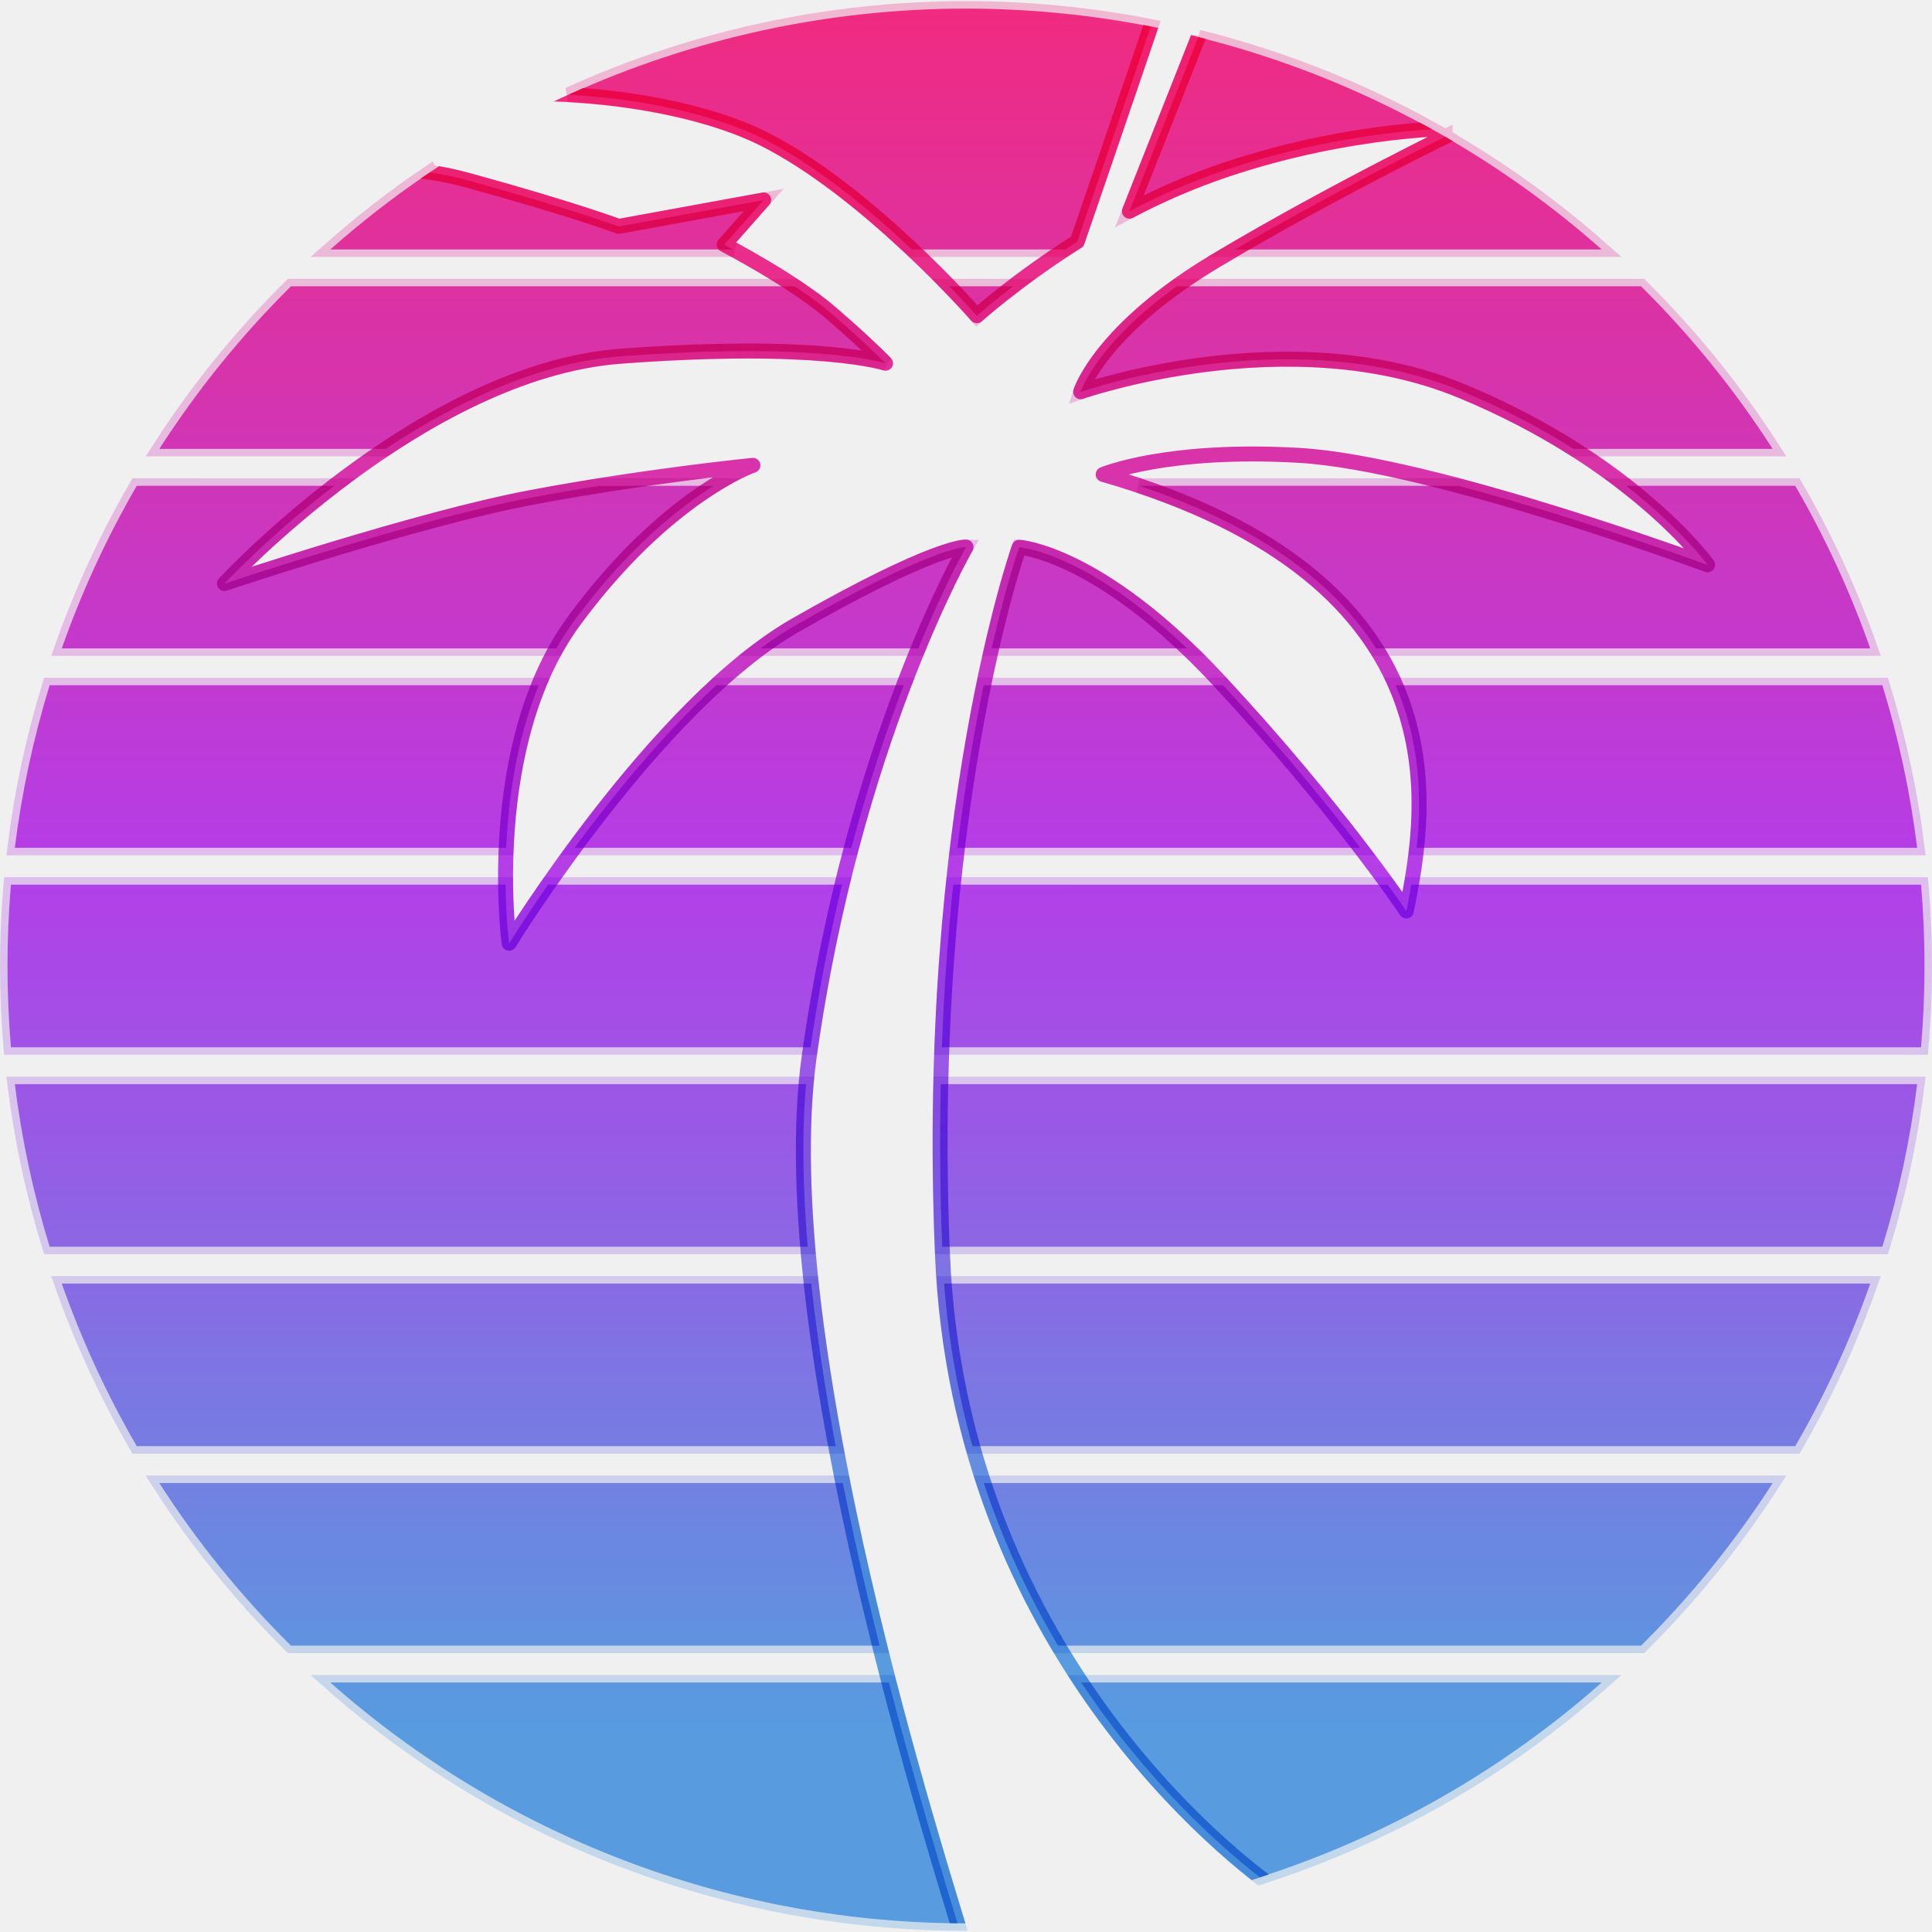
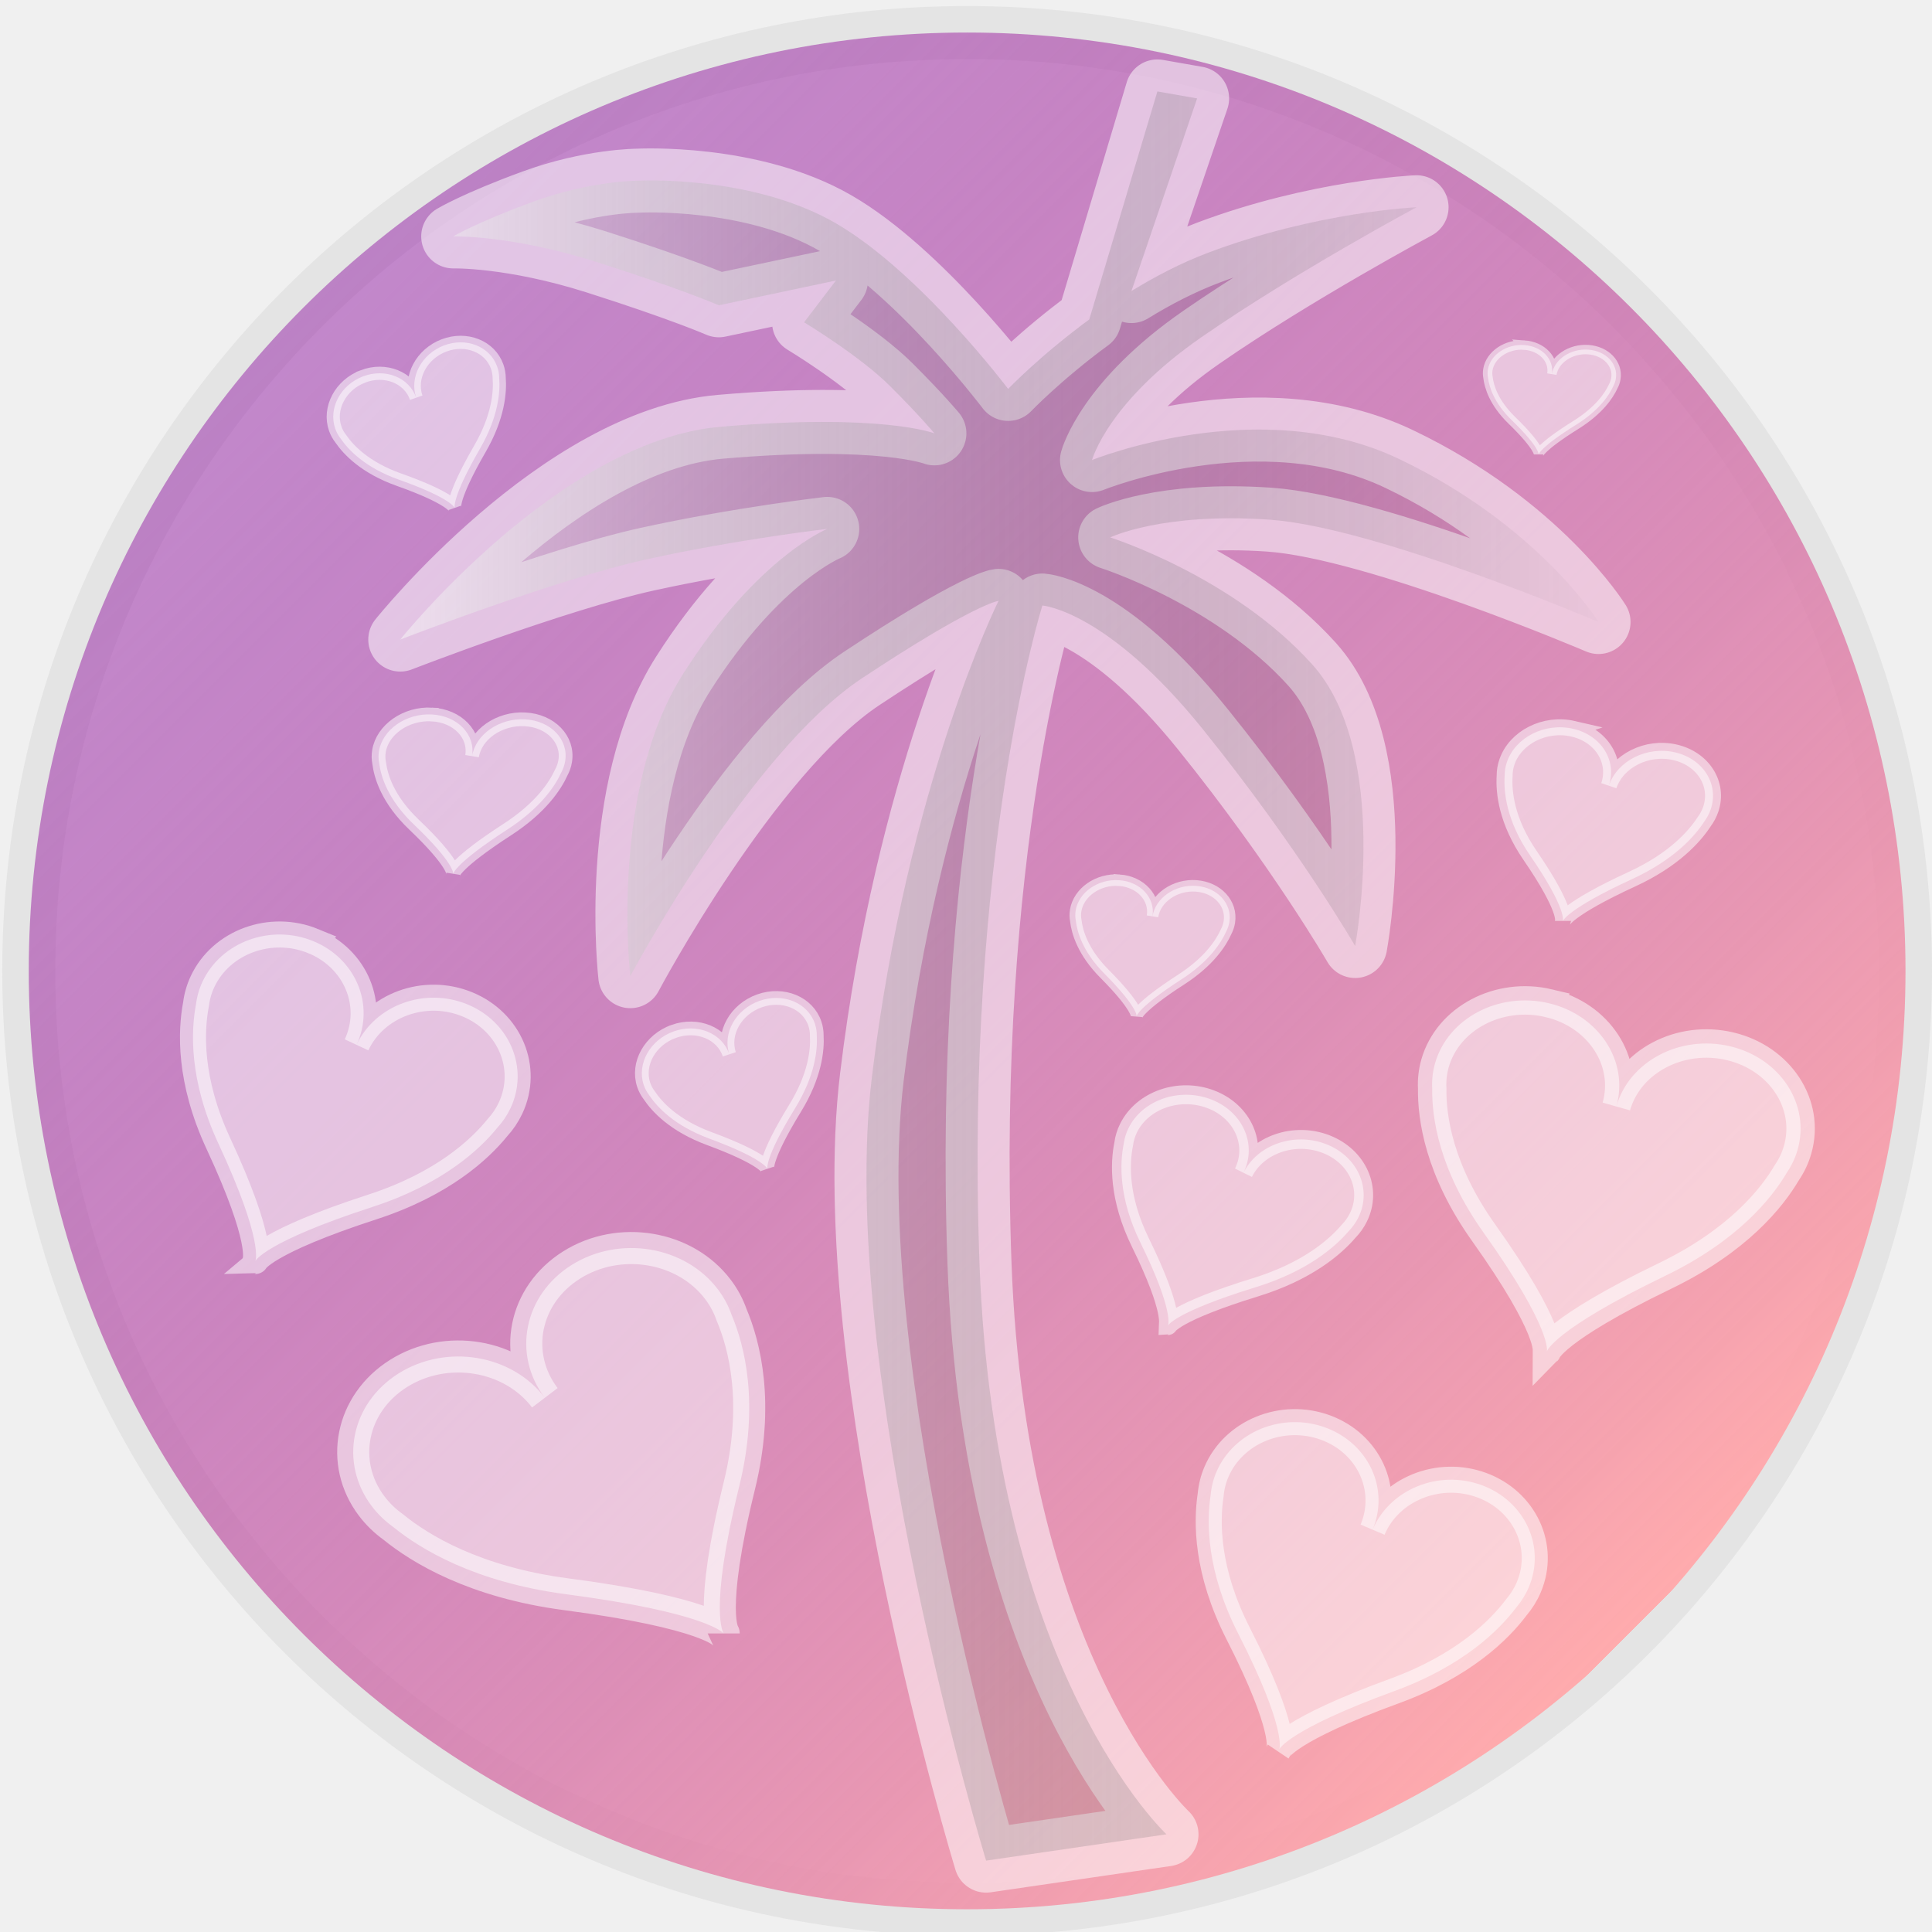
- <svg xmlns="http://www.w3.org/2000/svg" xmlns:xlink="http://www.w3.org/1999/xlink" width="512" height="512" fill="none" viewBox="0 0 512 512" version="1.1" id="svg7">
+ <svg xmlns="http://www.w3.org/2000/svg" xmlns:xlink="http://www.w3.org/1999/xlink" width="512" height="512" fill="none" viewBox="0 0 512 512" version="1.1" id="svg7" xml:space="preserve">
  <defs id="defs7">
+     <linearGradient id="swatch14">
+       <stop style="stop-color:#66003b;stop-opacity:1;" offset="0" id="stop14" />
+     </linearGradient>
    <linearGradient id="linearGradient1">
-       <stop style="stop-color:#ff2e88;stop-opacity:0.5;" offset="0" id="stop3" />
-       <stop style="stop-color:#bf42f6;stop-opacity:0.5;" offset="0.446" id="stop4" />
-       <stop style="stop-color:#5da5ed;stop-opacity:0.5;" offset="0.901" id="stop2" />
+       <stop style="stop-color:#ffffff;stop-opacity:0.51;" offset="0" id="stop1" />
+       <stop style="stop-color:#000000;stop-opacity:0;" offset="1" id="stop2" />
    </linearGradient>
-     <linearGradient id="linearGradient138">
-       <stop style="stop-color:#ff2e88;stop-opacity:1;" offset="0" id="stop152" />
-       <stop style="stop-color:#bf42f6;stop-opacity:1;" offset="0.45" id="stop137" />
-       <stop style="stop-color:#5da5ed;stop-opacity:1;" offset="0.898" id="stop138" />
+     <linearGradient id="linearGradient11">
+       <stop style="stop-color:#9523a7;stop-opacity:0.51;" offset="0" id="stop11" />
+       <stop style="stop-color:#ffabad;stop-opacity:1;" offset="0.999" id="stop20" />
+       <stop style="stop-color:#ffffff;stop-opacity:0;" offset="0.999" id="stop12" />
    </linearGradient>
-     <linearGradient id="swatch37">
-       <stop style="stop-color:#ffffff;stop-opacity:1;" offset="0" id="stop37" />
-     </linearGradient>
-     <linearGradient id="swatch28">
-       <stop style="stop-color:#252525;stop-opacity:1;" offset="0" id="stop28" />
-     </linearGradient>
-     <linearGradient id="swatch27">
-       <stop style="stop-color:#000000;stop-opacity:1;" offset="0" id="stop27" />
-     </linearGradient>
-     <linearGradient id="swatch15">
-       <stop style="stop-color:#ffffff;stop-opacity:1;" offset="0" id="stop16" />
-     </linearGradient>
-     <linearGradient id="linearGradient14">
-       <stop style="stop-color:#ffffff;stop-opacity:1;" offset="0" id="stop14" />
-       <stop style="stop-color:#ffffff;stop-opacity:0;" offset="1" id="stop15" />
-     </linearGradient>
-     <linearGradient id="swatch9">
-       <stop style="stop-color:#ffffff;stop-opacity:1;" offset="0" id="stop10" />
-     </linearGradient>
-     <linearGradient id="swatch8">
-       <stop style="stop-color:#ffffff;stop-opacity:1;" offset="0" id="stop9" />
-     </linearGradient>
-     <rect x="22.627" y="402.768" width="521.34" height="248.949" id="rect24" />
-     <linearGradient id="linearGradient11">
-       <stop style="stop-color:#ff2e88;stop-opacity:1;" offset="0" id="stop11" />
-       <stop style="stop-color:#bf42f6;stop-opacity:1;" offset="0.45" id="stop154" />
-       <stop style="stop-color:#5da5ed;stop-opacity:1;" offset="0.898" id="stop12" />
-     </linearGradient>
-     <linearGradient xlink:href="#linearGradient138" id="linearGradient6" gradientUnits="userSpaceOnUse" gradientTransform="matrix(1.118028,0,0,1.116699,-46.31472,-42.38867)" x1="270.4" y1="40" x2="270.4" y2="494.4" spreadMethod="pad" />
-     <clipPath clipPathUnits="userSpaceOnUse" id="clipPath18">
-       <circle style="opacity:1;mix-blend-mode:normal;fill:none;fill-opacity:1;fill-rule:nonzero;stroke:none;stroke-width:10.838;stroke-opacity:0.566;paint-order:stroke fill markers" id="circle18" cx="-246.832" cy="246.834" r="191.9" />
-     </clipPath>
-     <clipPath clipPathUnits="userSpaceOnUse" id="clipPath22">
-       <circle style="opacity:1;mix-blend-mode:normal;fill:none;fill-opacity:1;fill-rule:nonzero;stroke:none;stroke-width:10.838;stroke-opacity:0.566;paint-order:stroke fill markers" id="circle22" cx="256" cy="256" r="191.9" />
-     </clipPath>
-     <linearGradient xlink:href="#linearGradient11" id="linearGradient27" gradientUnits="userSpaceOnUse" gradientTransform="translate(-6.9401139e-5,-2.867863)" x1="256" y1="102.947" x2="256" y2="409.053" />
-     <clipPath clipPathUnits="userSpaceOnUse" id="clipPath128">
-       <circle style="fill:none;fill-opacity:1;stroke:#03ffff;stroke-width:0;stroke-dasharray:none;stroke-opacity:1" id="circle128" cx="256" cy="256" r="192" />
-     </clipPath>
-     <linearGradient xlink:href="#linearGradient1" id="linearGradient2" x1="256" y1="64" x2="256" y2="448" gradientUnits="userSpaceOnUse" gradientTransform="matrix(1.322997,0,0,1.3214,-82.68734,-82.29033)" />
+     <linearGradient xlink:href="#linearGradient11" id="linearGradient12" x1="109.745" y1="106.545" x2="431.055" y2="427.855" gradientUnits="userSpaceOnUse" spreadMethod="reflect" gradientTransform="matrix(1.094532,0,0,1.094532,-39.66152,-35.15906)" />
+     <linearGradient xlink:href="#linearGradient1" id="linearGradient2" x1="125.402" y1="271.834" x2="431.024" y2="271.834" gradientUnits="userSpaceOnUse" gradientTransform="matrix(1.096424,0,0,1.025321,-40.18797,-20.06002)" />
+     <filter style="color-interpolation-filters:sRGB" id="filter11" x="-0.019" y="-0.055" width="1.038" height="1.109">
+       <feGaussianBlur in="SourceGraphic" stdDeviation="0.383" result="result3" id="feGaussianBlur9" />
+       <feComponentTransfer result="result1" in="result3" id="feComponentTransfer9">
+         <feFuncR type="discrete" tableValues="0 0.1 0.2 0.3 0.4 0.5 0.6 0.7 0.8 0.9 1" id="feFuncR9" />
+         <feFuncG type="discrete" tableValues="0 0.1 0.2 0.3 0.4 0.5 0.6 0.7 0.8 0.9 1" id="feFuncG9" />
+         <feFuncB type="discrete" tableValues="0 0.1 0.2 0.3 0.4 0.5 0.6 0.7 0.8 0.9 1" id="feFuncB9" />
+       </feComponentTransfer>
+       <feGaussianBlur result="result5" stdDeviation="0.01" id="feGaussianBlur10" />
+       <feBlend in2="result5" result="result6" mode="lighten" in="result5" id="feBlend10" />
+       <feColorMatrix in="result6" type="luminanceToAlpha" result="result2" id="feColorMatrix10" />
+       <feSpecularLighting surfaceScale="5" result="result9" specularExponent="20" in="result2" specularConstant="1" id="feSpecularLighting10">
+         <feDistantLight azimuth="180" elevation="90" id="feDistantLight10" />
+       </feSpecularLighting>
+       <feComposite in2="result6" operator="arithmetic" in="result9" k1="0.4" k3="0.7" result="result3" id="feComposite10" k2="0" k4="0" />
+       <feBlend in2="result1" in="result3" mode="normal" result="result8" id="feBlend11" />
+       <feComposite in2="SourceGraphic" in="result8" operator="in" result="result7" id="feComposite11" />
+     </filter>
  </defs>
-   <path id="path8-7" style="display:inline;mix-blend-mode:multiply;fill:url(#linearGradient6);fill-opacity:1;fill-rule:nonzero;stroke:url(#linearGradient2);stroke-width:3.967;stroke-dasharray:none;stroke-opacity:0.566;paint-order:stroke fill markers" d="M 256,2.279 A 254.016,253.714 0 0 0 150.685,25.115 c 19.544,1.071 38.747,5.25 51.568,11.648 14.144,7.057 28.638,19.186 39.421,29.348 h 40.61 c 1.038,-0.681 2.103,-1.369 3.194,-2.06 5.456,-15.785 14.792,-43.183 19.496,-57.01 A 254.016,253.714 0 0 0 256,2.279 Z m 61.571,7.567 -18.261,46.154 c 7.797,-4.139 16.357,-7.874 25.207,-10.871 23.123,-7.828 43.969,-10.171 54.941,-10.868 A 254.016,253.714 0 0 0 317.571,9.847 Z m 65.393,26.4 c -9.683,4.807 -33.055,16.642 -55.682,29.864 H 424.468 A 254.016,253.714 0 0 0 382.964,36.247 Z M 113.907,45.69 A 254.016,253.714 0 0 0 87.532,66.11 H 194.274 c -1.474,-0.802 -2.351,-1.259 -2.351,-1.259 l 10.45,-11.833 -38.406,7.012 c 0,1e-5 -12.215,-4.603 -40.173,-12.272 -3.453,-0.947 -6.753,-1.618 -9.886,-2.067 z m -36.804,30.186 a 254.016,253.714 0 0 0 -34.884,43.091 h 59.977 c 18.115,-12.041 40.143,-22.882 62.313,-24.534 52.93,-3.944 70.165,1.863 70.165,1.863 0,0 -4.612,-4.821 -14.519,-13.367 -2.724,-2.349 -6.084,-4.774 -9.525,-7.054 z m 174.473,0 c 4.573,4.719 7.297,7.836 7.297,7.836 0,0 3.535,-3.185 9.625,-7.836 z m 60.276,0 c -21.566,15.453 -25.47,27.98 -25.47,27.98 0,0 54.833,-19.216 100.705,-0.312 11.64,4.797 21.585,10.132 29.948,15.424 h 52.744 A 254.016,253.714 0 0 0 434.897,75.877 Z M 36.251,128.734 A 254.016,253.714 0 0 0 16.372,171.825 H 147.455 c 1.457,-2.582 3.065,-5.086 4.84,-7.49 14.237,-19.283 27.921,-30.009 36.86,-35.601 h -30.253 c -5.873,0.935 -12.049,1.991 -18.282,3.169 -30.129,5.697 -81.158,22.789 -81.158,22.789 0,0 11.471,-12.392 29.114,-25.959 z m 265.63,0 c 33.487,11.243 52.428,26.784 62.775,43.091 h 130.972 a 254.016,253.714 0 0 0 -19.879,-43.091 h -44.811 c 14.852,11.586 21.599,20.985 21.599,20.985 0,0 -33.523,-12.371 -66.065,-20.985 z m -45.966,16.27 c -1.004,0.011 -10.127,0.72 -44.99,20.647 -3.121,1.784 -6.254,3.862 -9.375,6.174 h 41.819 c 7.172,-17.348 12.641,-26.821 12.641,-26.821 0,0 -0.029,-7.1e-4 -0.096,0 z m 14.181,0.046 c 0,0 -3.312,9.328 -7.305,26.774 h 51.786 C 287.658,146.142 270.096,145.05 270.096,145.05 Z M 13.152,181.591 A 254.016,253.714 0 0 0 3.928,224.682 H 134.145 c 0.562,-12.724 2.678,-28.502 8.615,-43.091 z m 176.662,0 c -14.271,13.106 -27.607,29.588 -37.561,43.091 h 73.372 c 4.47,-16.791 9.351,-31.264 13.866,-43.091 z m 70.858,0 c -2.414,11.764 -4.903,26.207 -6.948,43.091 H 360.483 c -8.321,-10.889 -20.67,-26.17 -36.351,-43.091 z m 109.173,0 c 6.636,15.241 6.924,30.537 5.579,43.091 h 132.649 a 254.016,253.714 0 0 0 -9.225,-43.091 z M 2.902,234.448 A 254.016,253.714 0 0 0 1.984,255.993 254.016,253.714 0 0 0 2.902,277.539 h 211.899 c 2.258,-15.526 5.143,-29.934 8.338,-43.091 h -77.886 c -6.464,9.276 -10.331,15.565 -10.331,15.565 0,0 -0.826,-6.149 -0.935,-15.565 z m 249.721,0 c -1.369,13.097 -2.446,27.492 -3.021,43.091 h 259.496 a 254.016,253.714 0 0 0 0.917,-21.545 254.016,253.714 0 0 0 -0.917,-21.545 H 374.026 c -0.445,2.547 -0.909,4.898 -1.328,7.018 0,0 -1.697,-2.538 -4.941,-7.018 z M 3.928,287.305 a 254.016,253.714 0 0 0 9.225,43.091 H 214.044 c -1.292,-15.407 -1.575,-30.044 -0.419,-43.091 z m 245.385,0 c -0.304,13.543 -0.22,27.926 0.37,43.091 h 249.165 a 254.016,253.714 0 0 0 9.225,-43.091 z M 16.37,340.162 a 254.016,253.714 0 0 0 19.879,43.091 H 221.468 c -2.698,-14.452 -4.961,-29.013 -6.483,-43.091 z m 233.842,0 c 1.159,15.478 3.813,29.84 7.517,43.091 h 218.023 a 254.016,253.714 0 0 0 19.879,-43.091 z M 42.217,393.019 a 254.016,253.714 0 0 0 34.884,43.091 H 233.096 c -3.409,-13.673 -6.768,-28.253 -9.739,-43.091 z m 218.491,0 c 5.35,16.159 12.22,30.52 19.687,43.091 h 154.504 a 254.016,253.714 0 0 0 34.884,-43.091 z M 87.53,445.876 a 254.016,253.714 0 0 0 166.23,63.821 c -3.678,-12.082 -10.855,-35.498 -18.181,-63.821 z m 199.01,0 c 17.589,26.438 36.993,43.606 47.336,51.613 a 254.016,253.714 0 0 0 90.594,-51.613 z" />
-   <path id="path27" style="display:inline;mix-blend-mode:multiply;fill:none;fill-opacity:1;fill-rule:evenodd;stroke:url(#linearGradient27);stroke-width:3;stroke-linejoin:round;stroke-dasharray:none;stroke-dashoffset:0;stroke-opacity:1;paint-order:stroke fill markers" d="m 318.98,441.738 c -9.875,-6.74 -64.391,-49.027 -67.69,-127.82 -3.693,-88.219 15.365,-141.91 15.365,-141.91 0,0 16.004,0.995 39.803,26.532 23.799,25.538 37.75,46.431 37.75,46.431 3.913,-19.8 12.846,-66.324 -60.729,-87.555 0,0 12.823,-5.389 39.392,-3.814 26.569,1.576 81.682,21.938 81.682,21.938 0,0 -14.798,-20.638 -49.471,-34.943 -34.673,-14.305 -76.118,0.236 -76.118,0.236 0,0 3.87,-12.431 27.227,-26.385 23.357,-13.954 49.274,-26.502 49.274,-26.502 0,0 -21.979,-0.265 -47.677,8.445 -6.689,2.268 -13.159,5.094 -19.052,8.227 l 16.058,-40.634 -4.462,-1.891 -5.13,-0.96 c 0,0 -11.241,33.124 -16.921,49.577 -12.131,7.685 -20.11,14.877 -20.11,14.877 0,0 -21.906,-25.092 -42.797,-35.528 -26.034,-13.005 -86.882,-13.904 -94.004,10.401 0,0 13.568,-7.885 34.7,-2.081 21.132,5.804 30.364,9.287 30.364,9.287 l 29.03,-5.307 -7.898,8.955 c 0,0 13.85,7.213 21.338,13.681 7.489,6.467 10.976,10.115 10.976,10.115 0,0 -13.027,-4.394 -53.035,-1.409 -40.008,2.985 -79.4,45.602 -79.4,45.602 0,0 38.57,-12.935 61.344,-17.247 22.774,-4.311 44.522,-6.468 44.522,-6.468 0,0 -17.233,5.97 -35.698,31.009 -18.465,25.04 -13.131,64.839 -13.131,64.839 0,0 29.339,-47.758 57.447,-63.842 28.108,-16.085 34.08,-15.624 34.08,-15.624 0,0 -22.568,39.135 -31.39,101.983 -8.03,57.204 26.777,163.754 31.157,178.897" clip-path="url(#clipPath128)" transform="matrix(1.322997,0,0,1.3214,-82.68728,-82.27845)" />
+   <circle style="fill:url(#linearGradient12);fill-opacity:1;stroke:#e4e4e4;stroke-width:14.045;stroke-opacity:1;paint-order:stroke fill markers" id="path8" cx="256.3" cy="257.3" r="248.678" />
+   <path id="path15" style="fill:url(#linearGradient2);fill-opacity:1;stroke:#ffffff;stroke-width:16.964;stroke-linejoin:round;stroke-dasharray:none;stroke-dashoffset:0;stroke-opacity:0.522;paint-order:stroke fill markers" d="m 306.721,24.233 c 0,0 -11.984,40.087 -18.055,60.432 -12.966,9.504 -21.494,18.398 -21.494,18.398 0,0 -23.413,-31.029 -45.741,-43.935 -22.328,-12.905 -52.421,-11.242 -52.421,-11.242 0,0 -12.501,4e-4 -27.631,5.537 -15.131,5.537 -21.271,9.228 -21.271,9.228 0,0 15.352,-0.411 37.938,6.767 22.586,7.177 32.454,11.485 32.454,11.485 l 31.028,-6.562 -8.442,11.074 c 0,0 14.803,8.92 22.806,16.918 8.004,7.997 11.731,12.508 11.731,12.508 0,0 -13.924,-5.433 -56.684,-1.742 -42.761,3.691 -84.864,56.393 -84.864,56.393 0,0 41.224,-15.996 65.565,-21.327 24.341,-5.332 47.585,-7.998 47.585,-7.998 0,0 -18.419,7.383 -38.154,38.347 -19.736,30.965 -14.035,80.181 -14.035,80.181 0,0 31.358,-59.058 61.4,-78.95 30.042,-19.891 36.182,-20.506 36.182,-20.506 0,0 -24.121,48.395 -33.55,126.114 -9.429,77.719 30.261,207.73 30.261,207.73 l 47.804,-6.973 c 0,0 -45.61,-42.243 -49.558,-151.337 -3.947,-109.094 16.665,-174.305 16.665,-174.305 0,0 17.105,1.23 42.542,32.81 25.437,31.58 40.347,57.418 40.347,57.418 0,0 9.65,-51.267 -11.401,-74.644 -21.051,-23.377 -53.506,-33.629 -53.506,-33.629 0,0 13.706,-6.664 42.103,-4.716 28.397,1.948 87.303,27.129 87.303,27.129 0,0 -15.816,-25.521 -52.875,-43.212 -37.059,-17.69 -81.356,0.292 -81.356,0.292 0,0 4.136,-15.373 29.1,-32.628 24.964,-17.255 56.907,-34.364 56.907,-34.364 0,0 -26.36,1.16 -55.2,12.036 -7.176,2.706 -14.064,6.3 -20.363,10.173 l 17.406,-51.052 z" />
+   <path id="path4-2-6" style="fill:#ffffff;fill-opacity:0.51;stroke:#ffffff;stroke-width:8.496;stroke-dasharray:none;stroke-opacity:0.522" d="m 105.649,363.96 a 27.852,25.31 0 0 0 -7.116,35.205 27.852,25.31 0 0 0 5.657,5.486 c 7.161,5.836 21.585,14.658 45.884,17.847 37.572,4.93 41.711,10.38 41.711,10.381 -4.5e-4,-6e-4 -4.135,-5.453 4.145,-39.12 5.355,-21.773 1.406,-37.161 -2.052,-45.317 a 27.852,25.31 0 0 0 -3.633,-6.755 27.852,25.31 0 0 0 -38.74,-6.466 27.852,25.31 0 0 0 -7.116,35.205 27.852,25.31 0 0 0 -38.74,-6.466 z" />
+   <path id="path4-2-6-1" style="fill:#ffffff;fill-opacity:0.51;stroke:#ffffff;stroke-width:6.9;stroke-dasharray:none;stroke-opacity:0.52" d="m 351.295,378.329 a 20.863,22.283 87.93 0 0 -28.947,11.788 20.863,22.283 87.93 0 0 -1.509,6.041 c -1.098,7.137 -1.161,20.162 7.283,36.729 13.058,25.617 10.902,30.698 10.901,30.699 2.4e-4,-5.6e-4 2.16,-5.08 30.496,-15.437 18.326,-6.698 27.846,-16.237 32.287,-22.141 a 20.863,22.283 87.93 0 0 3.336,-5.368 20.863,22.283 87.93 0 0 -12.451,-27.05 20.863,22.283 87.93 0 0 -28.947,11.788 20.863,22.283 87.93 0 0 -12.451,-27.05 z" />
+   <path id="path4-2-6-1-5" style="fill:#ffffff;fill-opacity:0.51;stroke:#ffffff;stroke-width:6.9;stroke-dasharray:none;stroke-opacity:0.522" d="m 83.024,249.411 a 22.283,20.863 0 0 0 -29.354,10.735 22.283,20.863 0 0 0 -1.726,5.983 c -1.355,7.092 -1.889,20.107 5.952,36.968 12.124,26.072 9.786,31.072 9.785,31.073 2.6e-4,-5.5e-4 2.342,-4.999 31.034,-14.325 18.556,-6.031 28.415,-15.22 33.066,-20.96 a 22.283,20.863 0 0 0 3.528,-5.244 22.283,20.863 0 0 0 -11.466,-27.482 22.283,20.863 0 0 0 -29.354,10.735 22.283,20.863 0 0 0 -11.466,-27.482 z" />
+   <path id="path4-2-6-1-9" style="fill:#ffffff;fill-opacity:0.51;stroke:#ffffff;stroke-width:5.011;stroke-dasharray:none;stroke-opacity:0.52" d="m 320.976,291.364 a 16.625,14.748 0 0 0 -21.9,7.589 16.625,14.748 0 0 0 -1.288,4.229 c -1.011,5.014 -1.409,14.214 4.441,26.134 9.045,18.431 7.301,21.965 7.301,21.966 2e-4,-3.9e-4 1.747,-3.534 23.154,-10.127 13.844,-4.264 21.2,-10.759 24.67,-14.817 a 16.625,14.748 0 0 0 2.632,-3.707 16.625,14.748 0 0 0 -8.554,-19.428 16.625,14.748 0 0 0 -21.9,7.589 16.625,14.748 0 0 0 -8.554,-19.428 z" />
+   <path id="path4-2-6-1-9-8" style="fill:#ffffff;fill-opacity:0.51;stroke:#ffffff;stroke-width:4.223;stroke-dasharray:none;stroke-opacity:0.52" d="m 416.904,193.138 a 12.322,14.134 82.309 0 0 -17.565,8.836 12.322,14.134 82.309 0 0 -0.596,3.65 c -0.272,4.267 0.457,11.926 6.762,21.107 9.749,14.195 8.688,17.323 8.688,17.324 1.2e-4,-3.3e-4 1.063,-3.128 18.327,-11.083 11.165,-5.144 16.608,-11.378 19.061,-15.141 a 12.322,14.134 82.309 0 0 1.788,-3.375 12.322,14.134 82.309 0 0 -9.451,-15.077 12.322,14.134 82.309 0 0 -17.565,8.836 12.322,14.134 82.309 0 0 -9.451,-15.077 z" />
+   <path id="path4-2-6-1-9-8-4" style="fill:#ffffff;fill-opacity:0.51;stroke:#ffffff;stroke-width:3.483;stroke-dasharray:none;stroke-opacity:0.52" d="m 96.17,99.755 a 10.296,11.509 62.365 0 0 -7.33,13.841 10.296,11.509 62.365 0 0 1.473,2.68 c 2.009,2.94 6.438,7.663 15.416,10.846 13.883,4.923 14.774,7.471 14.774,7.471 -1e-4,-2.8e-4 -0.889,-2.549 6.691,-15.672 4.902,-8.487 5.378,-15.083 5.102,-18.685 a 10.296,11.509 62.365 0 0 -0.526,-3.042 10.296,11.509 62.365 0 0 -14.135,-5.641 10.296,11.509 62.365 0 0 -7.33,13.841 10.296,11.509 62.365 0 0 -14.135,-5.641 z" />
+   <path id="path4-2-6-1-9-8-4-9-2" style="fill:#ffffff;fill-opacity:0.512;stroke:#ffffff;stroke-width:3.051;stroke-dasharray:none;stroke-opacity:0.52" d="m 296.647,233.263 a 8.811,10.319 80.445 0 0 -11.59,8.07 8.811,10.319 80.445 0 0 0.037,2.625 c 0.35,3.024 1.86,8.323 7.604,14.097 8.881,8.928 8.514,11.236 8.514,11.237 5e-5,-2.5e-4 0.369,-2.309 11.854,-9.728 7.428,-4.798 10.571,-9.752 11.865,-12.655 a 8.811,10.319 80.445 0 0 0.862,-2.559 8.811,10.319 80.445 0 0 -8.778,-9.579 8.811,10.319 80.445 0 0 -11.59,8.07 8.811,10.319 80.445 0 0 -8.778,-9.579 z" />
+   <path id="path4-2-6-1-9-8-4-9-2-6" style="fill:#ffffff;fill-opacity:0.512;stroke:#ffffff;stroke-width:2.497;stroke-dasharray:none;stroke-opacity:0.52" d="m 403.954,91.447 a 7.095,8.584 82.143 0 0 -9.649,6.493 7.095,8.584 82.143 0 0 0.03,2.112 c 0.292,2.433 1.549,6.697 6.33,11.342 7.394,7.183 7.088,9.04 7.088,9.041 4e-5,-2.1e-4 0.307,-1.858 9.869,-7.827 6.184,-3.86 8.801,-7.847 9.878,-10.182 a 7.095,8.584 82.143 0 0 0.718,-2.059 7.095,8.584 82.143 0 0 -7.308,-7.707 7.095,8.584 82.143 0 0 -9.649,6.493 7.095,8.584 82.143 0 0 -7.308,-7.707 z" />
+   <path id="path4-2-6-1-9-8-4-9-5" style="fill:#ffffff;fill-opacity:0.512;stroke:#ffffff;stroke-width:7.542;stroke-dasharray:none;stroke-opacity:0.522" d="m 410.464,265.866 a 24.803,22.395 2.052 0 0 -30.171,15.951 24.803,22.395 2.052 0 0 -0.744,6.614 c -0.123,7.733 1.796,21.621 13.653,38.285 18.334,25.768 16.728,31.435 16.728,31.436 1.4e-4,-6.3e-4 1.61,-5.667 31.325,-20.02 19.218,-9.283 28.276,-20.562 32.279,-27.374 a 24.803,22.395 2.052 0 0 2.865,-6.11 24.803,22.395 2.052 0 0 -17.882,-27.366 24.803,22.395 2.052 0 0 -30.171,15.951 24.803,22.395 2.052 0 0 -17.883,-27.366 z" />
+   <path id="path4-2-6-1-9-8-5" style="fill:#ffffff;fill-opacity:0.51;stroke:#ffffff;stroke-width:3.64;stroke-dasharray:none;stroke-opacity:0.52" d="m 114.431,189.338 a 10.333,12.525 79.004 0 0 -14.008,9.755 10.333,12.525 79.004 0 0 0.055,3.084 c 0.436,3.545 2.286,9.735 9.266,16.383 10.794,10.28 10.358,13.001 10.358,13.001 6e-5,-3e-4 0.438,-2.721 14.322,-11.709 8.979,-5.813 12.768,-11.708 14.324,-15.148 a 10.333,12.525 79.004 0 0 1.035,-3.027 10.333,12.525 79.004 0 0 -10.672,-11.047 10.333,12.525 79.004 0 0 -14.008,9.755 10.333,12.525 79.004 0 0 -10.672,-11.047 z" />
+   <path id="path4-2-6-1-9-8-4-9-2-2" style="fill:#ffffff;fill-opacity:0.512;stroke:#ffffff;stroke-width:3.627;stroke-dasharray:none;stroke-opacity:0.52" d="m 178.561,273.323 a 10.657,12.053 66.09 0 0 -7.978,14.162 10.657,12.053 66.09 0 0 1.49,2.795 c 2.047,3.073 6.595,8.03 15.95,11.481 14.464,5.336 15.346,7.984 15.346,7.984 -8e-5,-2.8e-4 -0.88,-2.649 7.346,-16.064 5.32,-8.676 5.955,-15.48 5.74,-19.205 a 10.657,12.053 66.09 0 0 -0.488,-3.152 10.657,12.053 66.09 0 0 -14.713,-6.082 10.657,12.053 66.09 0 0 -7.978,14.162 10.657,12.053 66.09 0 0 -14.714,-6.082 z" />
</svg>
